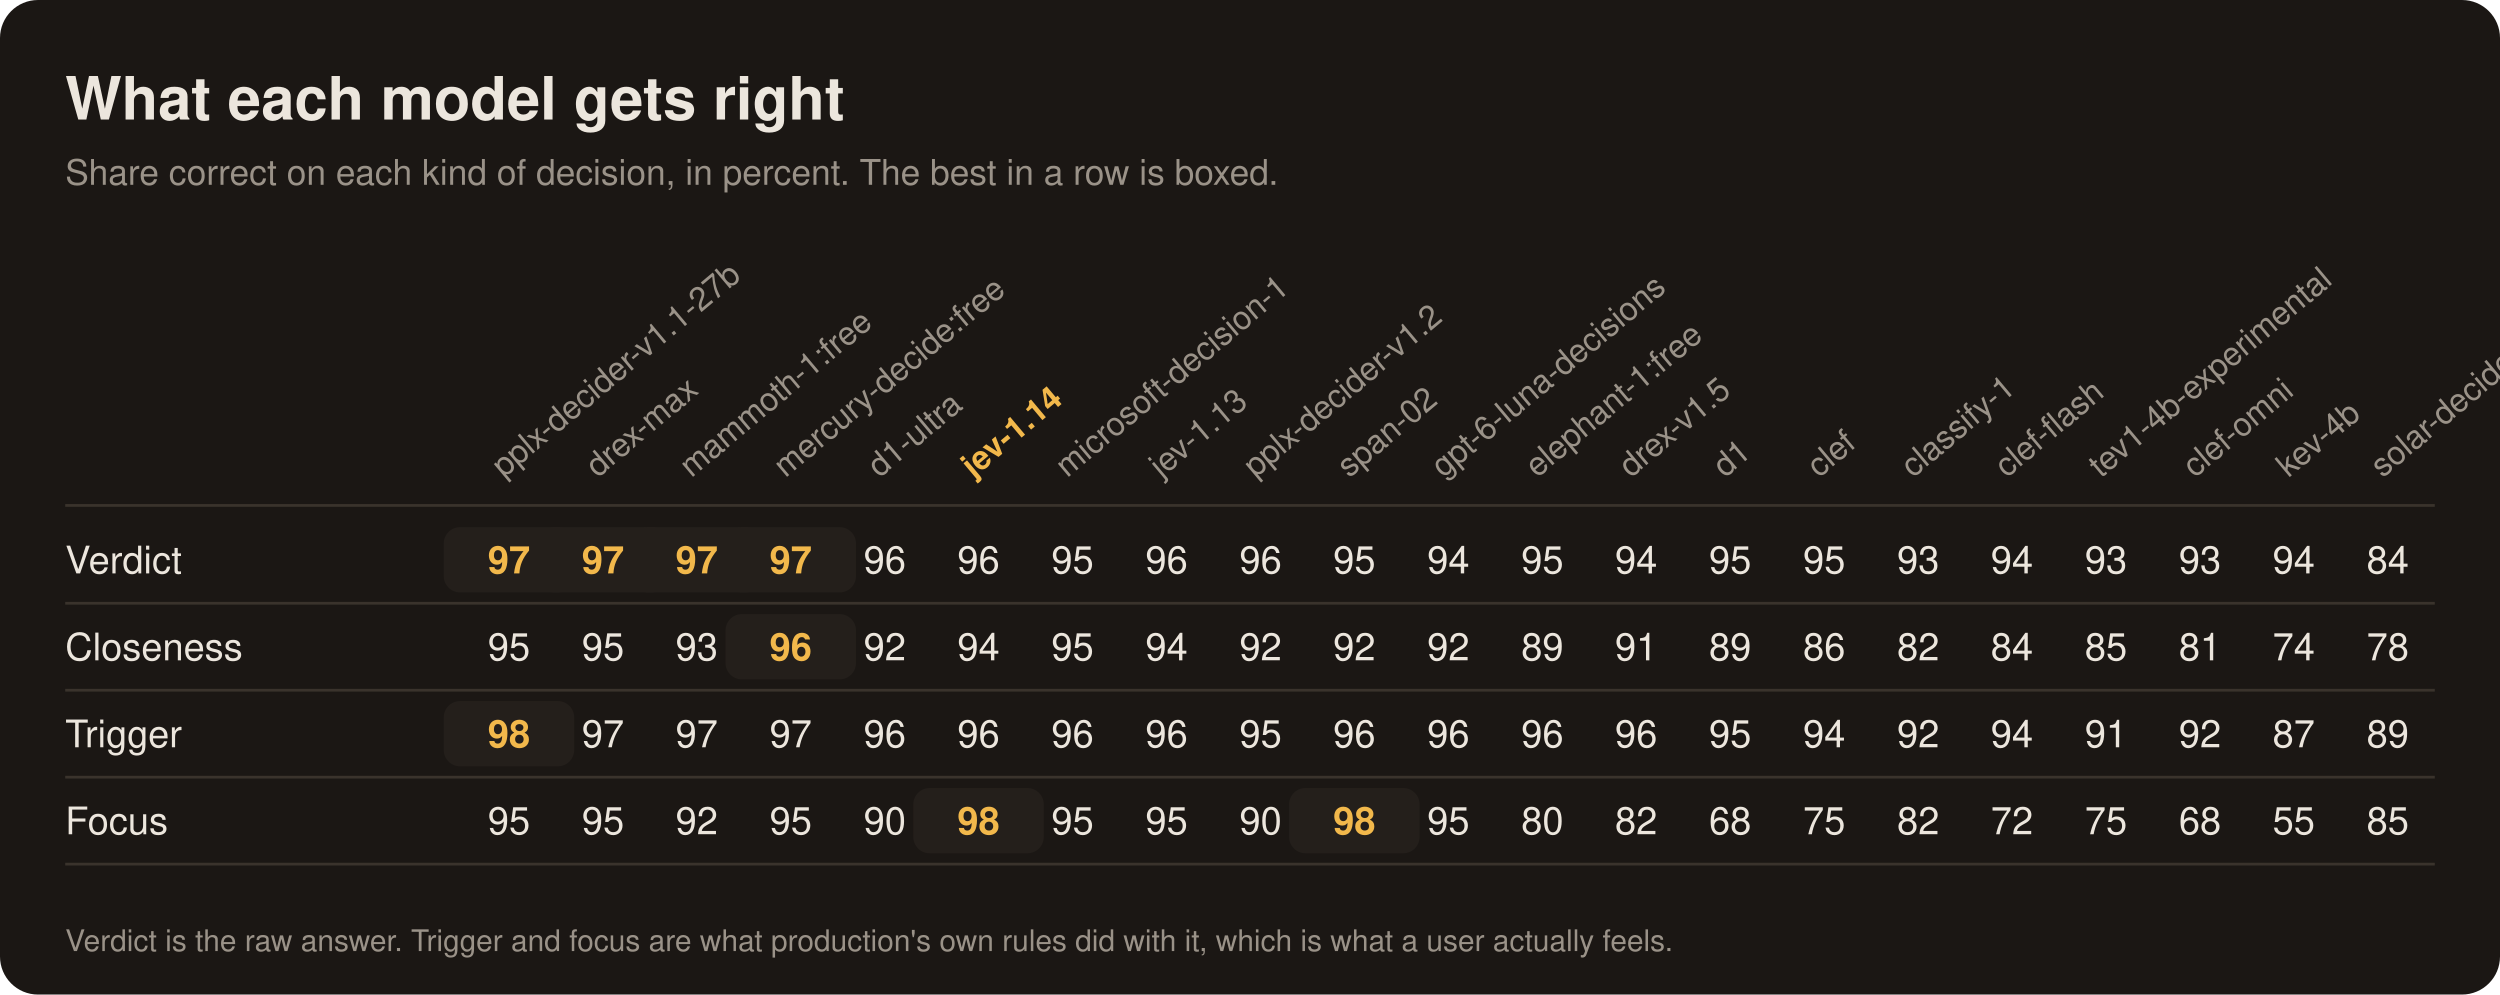
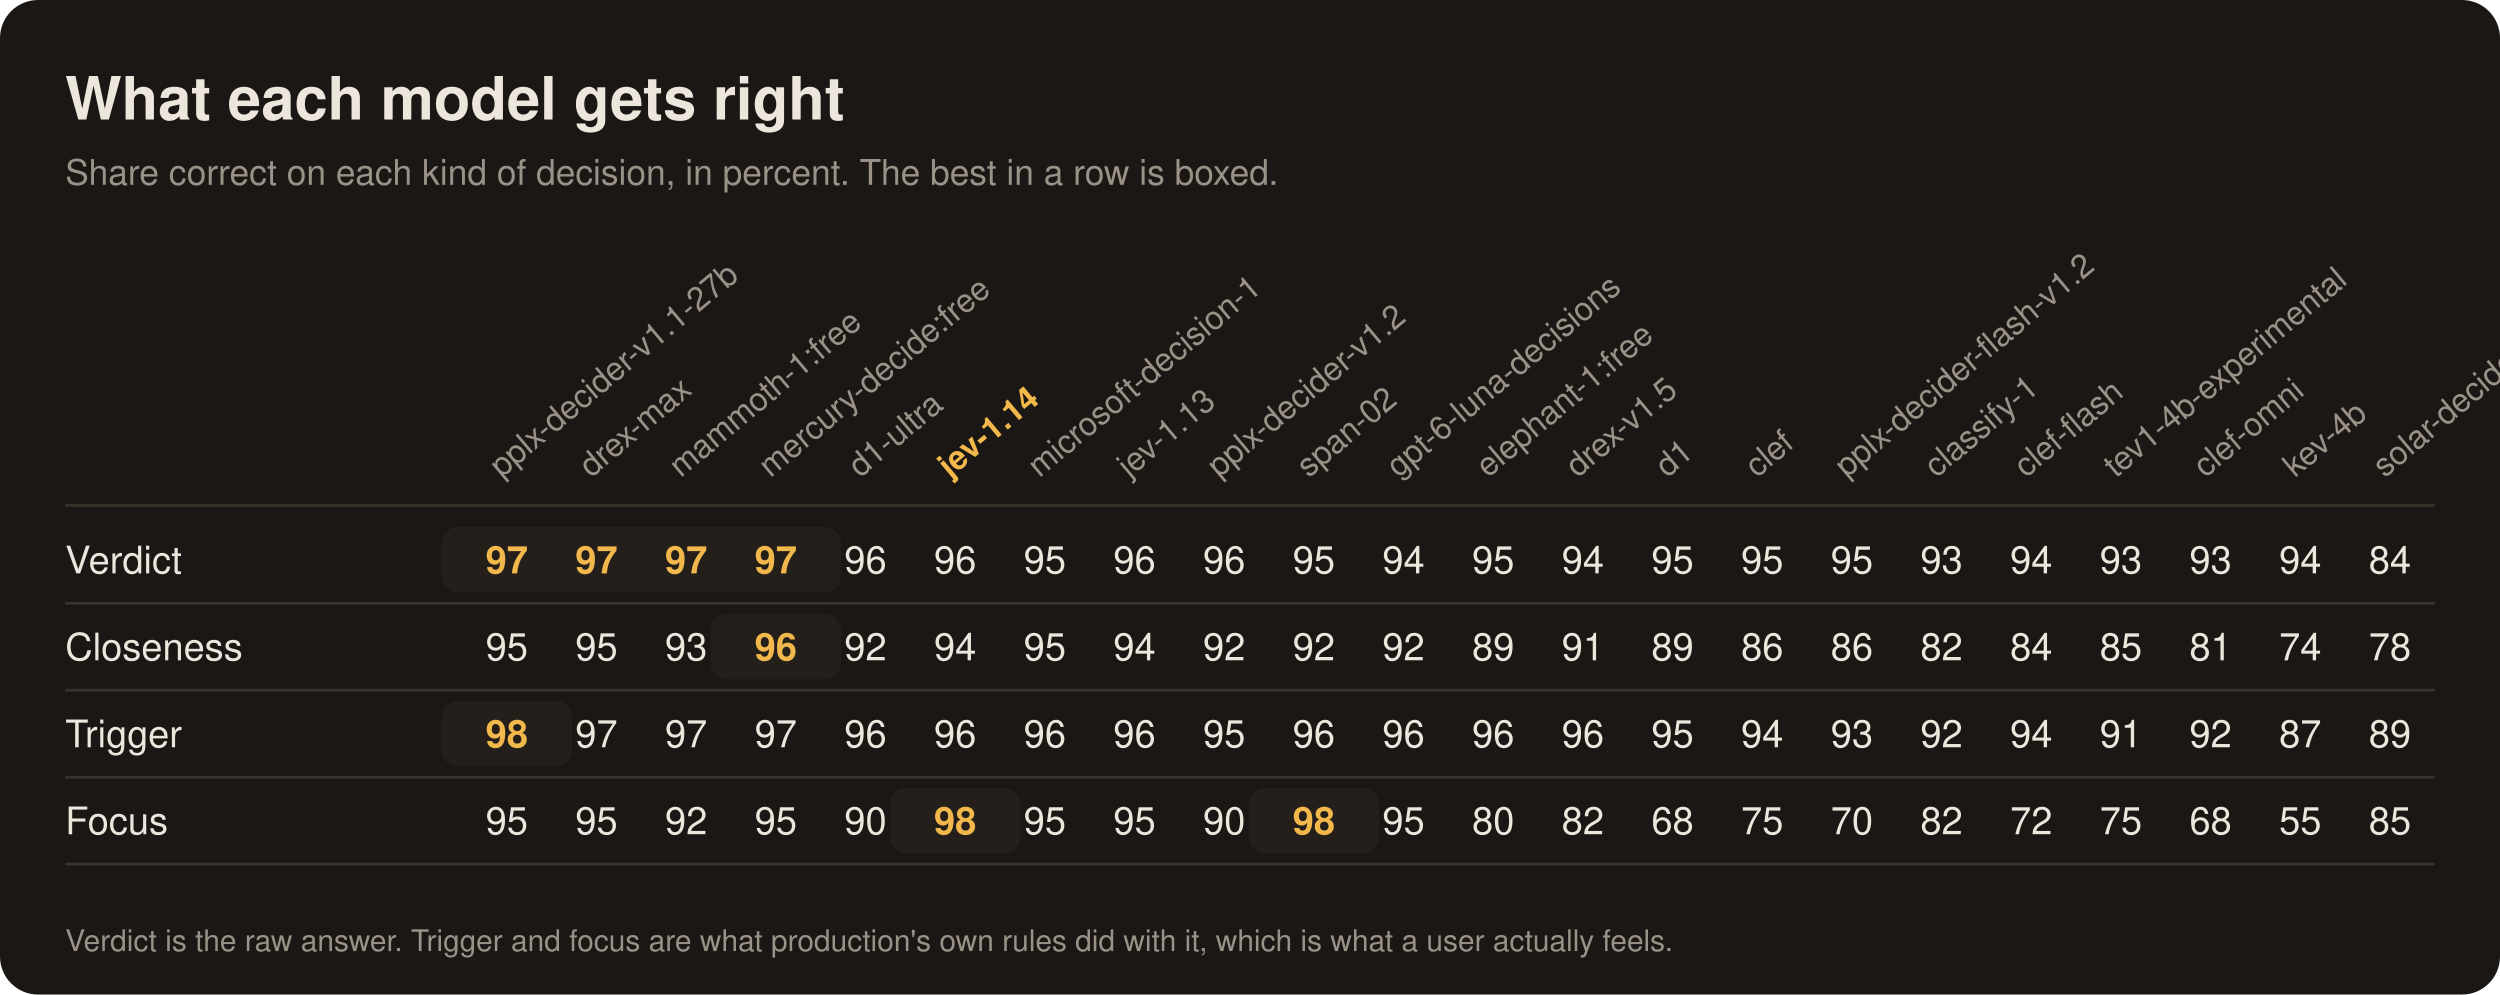
<svg xmlns="http://www.w3.org/2000/svg" viewBox="0 0 920 366" width="920" role="img" aria-label="What each model gets right" font-family="-apple-system,BlinkMacSystemFont,'Segoe UI',Helvetica,Arial,sans-serif">
  <rect width="920" height="366" rx="14" fill="#1b1714" />
  <text x="24.0" y="44.0" font-size="22" font-weight="700" fill="#ece6dd" text-anchor="start">What each model gets right</text>
  <text x="24.0" y="68.0" font-size="13" font-weight="400" fill="#9a9288" text-anchor="start">Share correct on each kind of decision, in percent. The best in a row is boxed.</text>
-   <text transform="translate(185.3 176.0) rotate(-40)" font-size="12" font-weight="500" fill="#9a9288">pplx-decider-v1.1-27b</text>
-   <text transform="translate(219.9 176.0) rotate(-40)" font-size="12" font-weight="500" fill="#9a9288">drex-max</text>
-   <text transform="translate(254.4 176.0) rotate(-40)" font-size="12" font-weight="500" fill="#9a9288">mammoth-1:free</text>
-   <text transform="translate(289.0 176.0) rotate(-40)" font-size="12" font-weight="500" fill="#9a9288">mercury-decide:free</text>
-   <text transform="translate(323.6 176.0) rotate(-40)" font-size="12" font-weight="500" fill="#9a9288">d1-ultra</text>
-   <text transform="translate(358.1 176.0) rotate(-40)" font-size="12" font-weight="700" fill="#f2b84b">jev-1.14</text>
-   <text transform="translate(392.7 176.0) rotate(-40)" font-size="12" font-weight="500" fill="#9a9288">microsoft-decision-1</text>
-   <text transform="translate(427.3 176.0) rotate(-40)" font-size="12" font-weight="500" fill="#9a9288">jev-1.13</text>
-   <text transform="translate(461.9 176.0) rotate(-40)" font-size="12" font-weight="500" fill="#9a9288">pplx-decider-v1.2</text>
-   <text transform="translate(496.4 176.0) rotate(-40)" font-size="12" font-weight="500" fill="#9a9288">span-02</text>
-   <text transform="translate(531.0 176.0) rotate(-40)" font-size="12" font-weight="500" fill="#9a9288">gpt-6-luna-decisions</text>
-   <text transform="translate(565.6 176.0) rotate(-40)" font-size="12" font-weight="500" fill="#9a9288">elephant-1:free</text>
-   <text transform="translate(600.1 176.0) rotate(-40)" font-size="12" font-weight="500" fill="#9a9288">drex-v1.5</text>
-   <text transform="translate(634.7 176.0) rotate(-40)" font-size="12" font-weight="500" fill="#9a9288">d1</text>
-   <text transform="translate(669.3 176.0) rotate(-40)" font-size="12" font-weight="500" fill="#9a9288">clef</text>
-   <text transform="translate(703.9 176.0) rotate(-40)" font-size="12" font-weight="500" fill="#9a9288">classify-1</text>
-   <text transform="translate(738.4 176.0) rotate(-40)" font-size="12" font-weight="500" fill="#9a9288">clef-flash</text>
-   <text transform="translate(773.0 176.0) rotate(-40)" font-size="12" font-weight="500" fill="#9a9288">tev1-4b-experimental</text>
-   <text transform="translate(807.6 176.0) rotate(-40)" font-size="12" font-weight="500" fill="#9a9288">clef-omni</text>
-   <text transform="translate(842.1 176.0) rotate(-40)" font-size="12" font-weight="500" fill="#9a9288">kev-4b</text>
-   <text transform="translate(876.7 176.0) rotate(-40)" font-size="12" font-weight="500" fill="#9a9288">solar-decide-flash</text>
+   <text transform="translate(184.5 176.0) rotate(-40)" font-size="12" font-weight="500" fill="#9a9288">pplx-decider-v1.1-27b</text>
+   <text transform="translate(217.5 176.0) rotate(-40)" font-size="12" font-weight="500" fill="#9a9288">drex-max</text>
+   <text transform="translate(250.5 176.0) rotate(-40)" font-size="12" font-weight="500" fill="#9a9288">mammoth-1:free</text>
+   <text transform="translate(283.5 176.0) rotate(-40)" font-size="12" font-weight="500" fill="#9a9288">mercury-decide:free</text>
+   <text transform="translate(316.5 176.0) rotate(-40)" font-size="12" font-weight="500" fill="#9a9288">d1-ultra</text>
+   <text transform="translate(349.5 176.0) rotate(-40)" font-size="12" font-weight="700" fill="#f2b84b">jev-1.14</text>
+   <text transform="translate(382.5 176.0) rotate(-40)" font-size="12" font-weight="500" fill="#9a9288">microsoft-decision-1</text>
+   <text transform="translate(415.5 176.0) rotate(-40)" font-size="12" font-weight="500" fill="#9a9288">jev-1.13</text>
+   <text transform="translate(448.5 176.0) rotate(-40)" font-size="12" font-weight="500" fill="#9a9288">pplx-decider-v1.2</text>
+   <text transform="translate(481.5 176.0) rotate(-40)" font-size="12" font-weight="500" fill="#9a9288">span-02</text>
+   <text transform="translate(514.5 176.0) rotate(-40)" font-size="12" font-weight="500" fill="#9a9288">gpt-6-luna-decisions</text>
+   <text transform="translate(547.5 176.0) rotate(-40)" font-size="12" font-weight="500" fill="#9a9288">elephant-1:free</text>
+   <text transform="translate(580.5 176.0) rotate(-40)" font-size="12" font-weight="500" fill="#9a9288">drex-v1.5</text>
+   <text transform="translate(613.5 176.0) rotate(-40)" font-size="12" font-weight="500" fill="#9a9288">d1</text>
+   <text transform="translate(646.5 176.0) rotate(-40)" font-size="12" font-weight="500" fill="#9a9288">clef</text>
+   <text transform="translate(679.5 176.0) rotate(-40)" font-size="12" font-weight="500" fill="#9a9288">pplx-decider-flash-v1.2</text>
+   <text transform="translate(712.5 176.0) rotate(-40)" font-size="12" font-weight="500" fill="#9a9288">classify-1</text>
+   <text transform="translate(745.5 176.0) rotate(-40)" font-size="12" font-weight="500" fill="#9a9288">clef-flash</text>
+   <text transform="translate(778.5 176.0) rotate(-40)" font-size="12" font-weight="500" fill="#9a9288">tev1-4b-experimental</text>
+   <text transform="translate(811.5 176.0) rotate(-40)" font-size="12" font-weight="500" fill="#9a9288">clef-omni</text>
+   <text transform="translate(844.5 176.0) rotate(-40)" font-size="12" font-weight="500" fill="#9a9288">kev-4b</text>
+   <text transform="translate(877.5 176.0) rotate(-40)" font-size="12" font-weight="500" fill="#9a9288">solar-decide-flash</text>
  <line x1="24.0" y1="186.0" x2="896.0" y2="186.0" stroke="#3a332c" stroke-width="1.0" />
  <text x="24.0" y="211.0" font-size="14" font-weight="500" fill="#ece6dd" text-anchor="start">Verdict</text>
-   <rect x="163.3" y="194.0" width="48.0" height="24.0" rx="6.0" fill="#241f1b" />
-   <text x="187.3" y="211.0" font-size="14" font-weight="700" fill="#f2b84b" text-anchor="middle">97</text>
-   <rect x="197.9" y="194.0" width="48.0" height="24.0" rx="6.0" fill="#241f1b" />
-   <text x="221.9" y="211.0" font-size="14" font-weight="700" fill="#f2b84b" text-anchor="middle">97</text>
-   <rect x="232.4" y="194.0" width="48.0" height="24.0" rx="6.0" fill="#241f1b" />
-   <text x="256.4" y="211.0" font-size="14" font-weight="700" fill="#f2b84b" text-anchor="middle">97</text>
-   <rect x="267.0" y="194.0" width="48.0" height="24.0" rx="6.0" fill="#241f1b" />
-   <text x="291.0" y="211.0" font-size="14" font-weight="700" fill="#f2b84b" text-anchor="middle">97</text>
-   <text x="325.6" y="211.0" font-size="14" font-weight="400" fill="#ece6dd" text-anchor="middle">96</text>
-   <text x="360.1" y="211.0" font-size="14" font-weight="400" fill="#ece6dd" text-anchor="middle">96</text>
-   <text x="394.7" y="211.0" font-size="14" font-weight="400" fill="#ece6dd" text-anchor="middle">95</text>
-   <text x="429.3" y="211.0" font-size="14" font-weight="400" fill="#ece6dd" text-anchor="middle">96</text>
-   <text x="463.9" y="211.0" font-size="14" font-weight="400" fill="#ece6dd" text-anchor="middle">96</text>
-   <text x="498.4" y="211.0" font-size="14" font-weight="400" fill="#ece6dd" text-anchor="middle">95</text>
-   <text x="533.0" y="211.0" font-size="14" font-weight="400" fill="#ece6dd" text-anchor="middle">94</text>
-   <text x="567.6" y="211.0" font-size="14" font-weight="400" fill="#ece6dd" text-anchor="middle">95</text>
-   <text x="602.1" y="211.0" font-size="14" font-weight="400" fill="#ece6dd" text-anchor="middle">94</text>
-   <text x="636.7" y="211.0" font-size="14" font-weight="400" fill="#ece6dd" text-anchor="middle">95</text>
-   <text x="671.3" y="211.0" font-size="14" font-weight="400" fill="#ece6dd" text-anchor="middle">95</text>
-   <text x="705.9" y="211.0" font-size="14" font-weight="400" fill="#ece6dd" text-anchor="middle">93</text>
-   <text x="740.4" y="211.0" font-size="14" font-weight="400" fill="#ece6dd" text-anchor="middle">94</text>
-   <text x="775.0" y="211.0" font-size="14" font-weight="400" fill="#ece6dd" text-anchor="middle">93</text>
-   <text x="809.6" y="211.0" font-size="14" font-weight="400" fill="#ece6dd" text-anchor="middle">93</text>
-   <text x="844.1" y="211.0" font-size="14" font-weight="400" fill="#ece6dd" text-anchor="middle">94</text>
-   <text x="878.7" y="211.0" font-size="14" font-weight="400" fill="#ece6dd" text-anchor="middle">84</text>
+   <rect x="162.5" y="194.0" width="48.0" height="24.0" rx="6.0" fill="#241f1b" />
+   <text x="186.5" y="211.0" font-size="14" font-weight="700" fill="#f2b84b" text-anchor="middle">97</text>
+   <rect x="195.5" y="194.0" width="48.0" height="24.0" rx="6.0" fill="#241f1b" />
+   <text x="219.5" y="211.0" font-size="14" font-weight="700" fill="#f2b84b" text-anchor="middle">97</text>
+   <rect x="228.5" y="194.0" width="48.0" height="24.0" rx="6.0" fill="#241f1b" />
+   <text x="252.5" y="211.0" font-size="14" font-weight="700" fill="#f2b84b" text-anchor="middle">97</text>
+   <rect x="261.5" y="194.0" width="48.0" height="24.0" rx="6.0" fill="#241f1b" />
+   <text x="285.5" y="211.0" font-size="14" font-weight="700" fill="#f2b84b" text-anchor="middle">97</text>
+   <text x="318.5" y="211.0" font-size="14" font-weight="400" fill="#ece6dd" text-anchor="middle">96</text>
+   <text x="351.5" y="211.0" font-size="14" font-weight="400" fill="#ece6dd" text-anchor="middle">96</text>
+   <text x="384.5" y="211.0" font-size="14" font-weight="400" fill="#ece6dd" text-anchor="middle">95</text>
+   <text x="417.5" y="211.0" font-size="14" font-weight="400" fill="#ece6dd" text-anchor="middle">96</text>
+   <text x="450.5" y="211.0" font-size="14" font-weight="400" fill="#ece6dd" text-anchor="middle">96</text>
+   <text x="483.5" y="211.0" font-size="14" font-weight="400" fill="#ece6dd" text-anchor="middle">95</text>
+   <text x="516.5" y="211.0" font-size="14" font-weight="400" fill="#ece6dd" text-anchor="middle">94</text>
+   <text x="549.5" y="211.0" font-size="14" font-weight="400" fill="#ece6dd" text-anchor="middle">95</text>
+   <text x="582.5" y="211.0" font-size="14" font-weight="400" fill="#ece6dd" text-anchor="middle">94</text>
+   <text x="615.5" y="211.0" font-size="14" font-weight="400" fill="#ece6dd" text-anchor="middle">95</text>
+   <text x="648.5" y="211.0" font-size="14" font-weight="400" fill="#ece6dd" text-anchor="middle">95</text>
+   <text x="681.5" y="211.0" font-size="14" font-weight="400" fill="#ece6dd" text-anchor="middle">95</text>
+   <text x="714.5" y="211.0" font-size="14" font-weight="400" fill="#ece6dd" text-anchor="middle">93</text>
+   <text x="747.5" y="211.0" font-size="14" font-weight="400" fill="#ece6dd" text-anchor="middle">94</text>
+   <text x="780.5" y="211.0" font-size="14" font-weight="400" fill="#ece6dd" text-anchor="middle">93</text>
+   <text x="813.5" y="211.0" font-size="14" font-weight="400" fill="#ece6dd" text-anchor="middle">93</text>
+   <text x="846.5" y="211.0" font-size="14" font-weight="400" fill="#ece6dd" text-anchor="middle">94</text>
+   <text x="879.5" y="211.0" font-size="14" font-weight="400" fill="#ece6dd" text-anchor="middle">84</text>
  <line x1="24.0" y1="222.0" x2="896.0" y2="222.0" stroke="#3a332c" stroke-width="1.0" />
  <text x="24.0" y="243.0" font-size="14" font-weight="500" fill="#ece6dd" text-anchor="start">Closeness</text>
-   <text x="187.3" y="243.0" font-size="14" font-weight="400" fill="#ece6dd" text-anchor="middle">95</text>
-   <text x="221.9" y="243.0" font-size="14" font-weight="400" fill="#ece6dd" text-anchor="middle">95</text>
-   <text x="256.4" y="243.0" font-size="14" font-weight="400" fill="#ece6dd" text-anchor="middle">93</text>
-   <rect x="267.0" y="226.0" width="48.0" height="24.0" rx="6.0" fill="#241f1b" />
-   <text x="291.0" y="243.0" font-size="14" font-weight="700" fill="#f2b84b" text-anchor="middle">96</text>
-   <text x="325.6" y="243.0" font-size="14" font-weight="400" fill="#ece6dd" text-anchor="middle">92</text>
-   <text x="360.1" y="243.0" font-size="14" font-weight="400" fill="#ece6dd" text-anchor="middle">94</text>
-   <text x="394.7" y="243.0" font-size="14" font-weight="400" fill="#ece6dd" text-anchor="middle">95</text>
-   <text x="429.3" y="243.0" font-size="14" font-weight="400" fill="#ece6dd" text-anchor="middle">94</text>
-   <text x="463.9" y="243.0" font-size="14" font-weight="400" fill="#ece6dd" text-anchor="middle">92</text>
-   <text x="498.4" y="243.0" font-size="14" font-weight="400" fill="#ece6dd" text-anchor="middle">92</text>
-   <text x="533.0" y="243.0" font-size="14" font-weight="400" fill="#ece6dd" text-anchor="middle">92</text>
-   <text x="567.6" y="243.0" font-size="14" font-weight="400" fill="#ece6dd" text-anchor="middle">89</text>
-   <text x="602.1" y="243.0" font-size="14" font-weight="400" fill="#ece6dd" text-anchor="middle">91</text>
-   <text x="636.7" y="243.0" font-size="14" font-weight="400" fill="#ece6dd" text-anchor="middle">89</text>
-   <text x="671.3" y="243.0" font-size="14" font-weight="400" fill="#ece6dd" text-anchor="middle">86</text>
-   <text x="705.9" y="243.0" font-size="14" font-weight="400" fill="#ece6dd" text-anchor="middle">82</text>
-   <text x="740.4" y="243.0" font-size="14" font-weight="400" fill="#ece6dd" text-anchor="middle">84</text>
-   <text x="775.0" y="243.0" font-size="14" font-weight="400" fill="#ece6dd" text-anchor="middle">85</text>
-   <text x="809.6" y="243.0" font-size="14" font-weight="400" fill="#ece6dd" text-anchor="middle">81</text>
-   <text x="844.1" y="243.0" font-size="14" font-weight="400" fill="#ece6dd" text-anchor="middle">74</text>
-   <text x="878.7" y="243.0" font-size="14" font-weight="400" fill="#ece6dd" text-anchor="middle">78</text>
+   <text x="186.5" y="243.0" font-size="14" font-weight="400" fill="#ece6dd" text-anchor="middle">95</text>
+   <text x="219.5" y="243.0" font-size="14" font-weight="400" fill="#ece6dd" text-anchor="middle">95</text>
+   <text x="252.5" y="243.0" font-size="14" font-weight="400" fill="#ece6dd" text-anchor="middle">93</text>
+   <rect x="261.5" y="226.0" width="48.0" height="24.0" rx="6.0" fill="#241f1b" />
+   <text x="285.5" y="243.0" font-size="14" font-weight="700" fill="#f2b84b" text-anchor="middle">96</text>
+   <text x="318.5" y="243.0" font-size="14" font-weight="400" fill="#ece6dd" text-anchor="middle">92</text>
+   <text x="351.5" y="243.0" font-size="14" font-weight="400" fill="#ece6dd" text-anchor="middle">94</text>
+   <text x="384.5" y="243.0" font-size="14" font-weight="400" fill="#ece6dd" text-anchor="middle">95</text>
+   <text x="417.5" y="243.0" font-size="14" font-weight="400" fill="#ece6dd" text-anchor="middle">94</text>
+   <text x="450.5" y="243.0" font-size="14" font-weight="400" fill="#ece6dd" text-anchor="middle">92</text>
+   <text x="483.5" y="243.0" font-size="14" font-weight="400" fill="#ece6dd" text-anchor="middle">92</text>
+   <text x="516.5" y="243.0" font-size="14" font-weight="400" fill="#ece6dd" text-anchor="middle">92</text>
+   <text x="549.5" y="243.0" font-size="14" font-weight="400" fill="#ece6dd" text-anchor="middle">89</text>
+   <text x="582.5" y="243.0" font-size="14" font-weight="400" fill="#ece6dd" text-anchor="middle">91</text>
+   <text x="615.5" y="243.0" font-size="14" font-weight="400" fill="#ece6dd" text-anchor="middle">89</text>
+   <text x="648.5" y="243.0" font-size="14" font-weight="400" fill="#ece6dd" text-anchor="middle">86</text>
+   <text x="681.5" y="243.0" font-size="14" font-weight="400" fill="#ece6dd" text-anchor="middle">86</text>
+   <text x="714.5" y="243.0" font-size="14" font-weight="400" fill="#ece6dd" text-anchor="middle">82</text>
+   <text x="747.5" y="243.0" font-size="14" font-weight="400" fill="#ece6dd" text-anchor="middle">84</text>
+   <text x="780.5" y="243.0" font-size="14" font-weight="400" fill="#ece6dd" text-anchor="middle">85</text>
+   <text x="813.5" y="243.0" font-size="14" font-weight="400" fill="#ece6dd" text-anchor="middle">81</text>
+   <text x="846.5" y="243.0" font-size="14" font-weight="400" fill="#ece6dd" text-anchor="middle">74</text>
+   <text x="879.5" y="243.0" font-size="14" font-weight="400" fill="#ece6dd" text-anchor="middle">78</text>
  <line x1="24.0" y1="254.0" x2="896.0" y2="254.0" stroke="#3a332c" stroke-width="1.0" />
  <text x="24.0" y="275.0" font-size="14" font-weight="500" fill="#ece6dd" text-anchor="start">Trigger</text>
-   <rect x="163.3" y="258.0" width="48.0" height="24.0" rx="6.0" fill="#241f1b" />
-   <text x="187.3" y="275.0" font-size="14" font-weight="700" fill="#f2b84b" text-anchor="middle">98</text>
-   <text x="221.9" y="275.0" font-size="14" font-weight="400" fill="#ece6dd" text-anchor="middle">97</text>
-   <text x="256.4" y="275.0" font-size="14" font-weight="400" fill="#ece6dd" text-anchor="middle">97</text>
-   <text x="291.0" y="275.0" font-size="14" font-weight="400" fill="#ece6dd" text-anchor="middle">97</text>
-   <text x="325.6" y="275.0" font-size="14" font-weight="400" fill="#ece6dd" text-anchor="middle">96</text>
-   <text x="360.1" y="275.0" font-size="14" font-weight="400" fill="#ece6dd" text-anchor="middle">96</text>
-   <text x="394.7" y="275.0" font-size="14" font-weight="400" fill="#ece6dd" text-anchor="middle">96</text>
-   <text x="429.3" y="275.0" font-size="14" font-weight="400" fill="#ece6dd" text-anchor="middle">96</text>
-   <text x="463.9" y="275.0" font-size="14" font-weight="400" fill="#ece6dd" text-anchor="middle">95</text>
-   <text x="498.4" y="275.0" font-size="14" font-weight="400" fill="#ece6dd" text-anchor="middle">96</text>
-   <text x="533.0" y="275.0" font-size="14" font-weight="400" fill="#ece6dd" text-anchor="middle">96</text>
-   <text x="567.6" y="275.0" font-size="14" font-weight="400" fill="#ece6dd" text-anchor="middle">96</text>
-   <text x="602.1" y="275.0" font-size="14" font-weight="400" fill="#ece6dd" text-anchor="middle">96</text>
-   <text x="636.7" y="275.0" font-size="14" font-weight="400" fill="#ece6dd" text-anchor="middle">95</text>
-   <text x="671.3" y="275.0" font-size="14" font-weight="400" fill="#ece6dd" text-anchor="middle">94</text>
-   <text x="705.9" y="275.0" font-size="14" font-weight="400" fill="#ece6dd" text-anchor="middle">92</text>
-   <text x="740.4" y="275.0" font-size="14" font-weight="400" fill="#ece6dd" text-anchor="middle">94</text>
-   <text x="775.0" y="275.0" font-size="14" font-weight="400" fill="#ece6dd" text-anchor="middle">91</text>
-   <text x="809.6" y="275.0" font-size="14" font-weight="400" fill="#ece6dd" text-anchor="middle">92</text>
-   <text x="844.1" y="275.0" font-size="14" font-weight="400" fill="#ece6dd" text-anchor="middle">87</text>
-   <text x="878.7" y="275.0" font-size="14" font-weight="400" fill="#ece6dd" text-anchor="middle">89</text>
+   <rect x="162.5" y="258.0" width="48.0" height="24.0" rx="6.0" fill="#241f1b" />
+   <text x="186.5" y="275.0" font-size="14" font-weight="700" fill="#f2b84b" text-anchor="middle">98</text>
+   <text x="219.5" y="275.0" font-size="14" font-weight="400" fill="#ece6dd" text-anchor="middle">97</text>
+   <text x="252.5" y="275.0" font-size="14" font-weight="400" fill="#ece6dd" text-anchor="middle">97</text>
+   <text x="285.5" y="275.0" font-size="14" font-weight="400" fill="#ece6dd" text-anchor="middle">97</text>
+   <text x="318.5" y="275.0" font-size="14" font-weight="400" fill="#ece6dd" text-anchor="middle">96</text>
+   <text x="351.5" y="275.0" font-size="14" font-weight="400" fill="#ece6dd" text-anchor="middle">96</text>
+   <text x="384.5" y="275.0" font-size="14" font-weight="400" fill="#ece6dd" text-anchor="middle">96</text>
+   <text x="417.5" y="275.0" font-size="14" font-weight="400" fill="#ece6dd" text-anchor="middle">96</text>
+   <text x="450.5" y="275.0" font-size="14" font-weight="400" fill="#ece6dd" text-anchor="middle">95</text>
+   <text x="483.5" y="275.0" font-size="14" font-weight="400" fill="#ece6dd" text-anchor="middle">96</text>
+   <text x="516.5" y="275.0" font-size="14" font-weight="400" fill="#ece6dd" text-anchor="middle">96</text>
+   <text x="549.5" y="275.0" font-size="14" font-weight="400" fill="#ece6dd" text-anchor="middle">96</text>
+   <text x="582.5" y="275.0" font-size="14" font-weight="400" fill="#ece6dd" text-anchor="middle">96</text>
+   <text x="615.5" y="275.0" font-size="14" font-weight="400" fill="#ece6dd" text-anchor="middle">95</text>
+   <text x="648.5" y="275.0" font-size="14" font-weight="400" fill="#ece6dd" text-anchor="middle">94</text>
+   <text x="681.5" y="275.0" font-size="14" font-weight="400" fill="#ece6dd" text-anchor="middle">93</text>
+   <text x="714.5" y="275.0" font-size="14" font-weight="400" fill="#ece6dd" text-anchor="middle">92</text>
+   <text x="747.5" y="275.0" font-size="14" font-weight="400" fill="#ece6dd" text-anchor="middle">94</text>
+   <text x="780.5" y="275.0" font-size="14" font-weight="400" fill="#ece6dd" text-anchor="middle">91</text>
+   <text x="813.5" y="275.0" font-size="14" font-weight="400" fill="#ece6dd" text-anchor="middle">92</text>
+   <text x="846.5" y="275.0" font-size="14" font-weight="400" fill="#ece6dd" text-anchor="middle">87</text>
+   <text x="879.5" y="275.0" font-size="14" font-weight="400" fill="#ece6dd" text-anchor="middle">89</text>
  <line x1="24.0" y1="286.0" x2="896.0" y2="286.0" stroke="#3a332c" stroke-width="1.0" />
  <text x="24.0" y="307.0" font-size="14" font-weight="500" fill="#ece6dd" text-anchor="start">Focus</text>
-   <text x="187.3" y="307.0" font-size="14" font-weight="400" fill="#ece6dd" text-anchor="middle">95</text>
-   <text x="221.9" y="307.0" font-size="14" font-weight="400" fill="#ece6dd" text-anchor="middle">95</text>
-   <text x="256.4" y="307.0" font-size="14" font-weight="400" fill="#ece6dd" text-anchor="middle">92</text>
-   <text x="291.0" y="307.0" font-size="14" font-weight="400" fill="#ece6dd" text-anchor="middle">95</text>
-   <text x="325.6" y="307.0" font-size="14" font-weight="400" fill="#ece6dd" text-anchor="middle">90</text>
-   <rect x="336.1" y="290.0" width="48.0" height="24.0" rx="6.0" fill="#241f1b" />
-   <text x="360.1" y="307.0" font-size="14" font-weight="700" fill="#f2b84b" text-anchor="middle">98</text>
-   <text x="394.7" y="307.0" font-size="14" font-weight="400" fill="#ece6dd" text-anchor="middle">95</text>
-   <text x="429.3" y="307.0" font-size="14" font-weight="400" fill="#ece6dd" text-anchor="middle">95</text>
-   <text x="463.9" y="307.0" font-size="14" font-weight="400" fill="#ece6dd" text-anchor="middle">90</text>
-   <rect x="474.4" y="290.0" width="48.0" height="24.0" rx="6.0" fill="#241f1b" />
-   <text x="498.4" y="307.0" font-size="14" font-weight="700" fill="#f2b84b" text-anchor="middle">98</text>
-   <text x="533.0" y="307.0" font-size="14" font-weight="400" fill="#ece6dd" text-anchor="middle">95</text>
-   <text x="567.6" y="307.0" font-size="14" font-weight="400" fill="#ece6dd" text-anchor="middle">80</text>
-   <text x="602.1" y="307.0" font-size="14" font-weight="400" fill="#ece6dd" text-anchor="middle">82</text>
-   <text x="636.7" y="307.0" font-size="14" font-weight="400" fill="#ece6dd" text-anchor="middle">68</text>
-   <text x="671.3" y="307.0" font-size="14" font-weight="400" fill="#ece6dd" text-anchor="middle">75</text>
-   <text x="705.9" y="307.0" font-size="14" font-weight="400" fill="#ece6dd" text-anchor="middle">82</text>
-   <text x="740.4" y="307.0" font-size="14" font-weight="400" fill="#ece6dd" text-anchor="middle">72</text>
-   <text x="775.0" y="307.0" font-size="14" font-weight="400" fill="#ece6dd" text-anchor="middle">75</text>
-   <text x="809.6" y="307.0" font-size="14" font-weight="400" fill="#ece6dd" text-anchor="middle">68</text>
-   <text x="844.1" y="307.0" font-size="14" font-weight="400" fill="#ece6dd" text-anchor="middle">55</text>
-   <text x="878.7" y="307.0" font-size="14" font-weight="400" fill="#ece6dd" text-anchor="middle">85</text>
+   <text x="186.5" y="307.0" font-size="14" font-weight="400" fill="#ece6dd" text-anchor="middle">95</text>
+   <text x="219.5" y="307.0" font-size="14" font-weight="400" fill="#ece6dd" text-anchor="middle">95</text>
+   <text x="252.5" y="307.0" font-size="14" font-weight="400" fill="#ece6dd" text-anchor="middle">92</text>
+   <text x="285.5" y="307.0" font-size="14" font-weight="400" fill="#ece6dd" text-anchor="middle">95</text>
+   <text x="318.5" y="307.0" font-size="14" font-weight="400" fill="#ece6dd" text-anchor="middle">90</text>
+   <rect x="327.5" y="290.0" width="48.0" height="24.0" rx="6.0" fill="#241f1b" />
+   <text x="351.5" y="307.0" font-size="14" font-weight="700" fill="#f2b84b" text-anchor="middle">98</text>
+   <text x="384.5" y="307.0" font-size="14" font-weight="400" fill="#ece6dd" text-anchor="middle">95</text>
+   <text x="417.5" y="307.0" font-size="14" font-weight="400" fill="#ece6dd" text-anchor="middle">95</text>
+   <text x="450.5" y="307.0" font-size="14" font-weight="400" fill="#ece6dd" text-anchor="middle">90</text>
+   <rect x="459.5" y="290.0" width="48.0" height="24.0" rx="6.0" fill="#241f1b" />
+   <text x="483.5" y="307.0" font-size="14" font-weight="700" fill="#f2b84b" text-anchor="middle">98</text>
+   <text x="516.5" y="307.0" font-size="14" font-weight="400" fill="#ece6dd" text-anchor="middle">95</text>
+   <text x="549.5" y="307.0" font-size="14" font-weight="400" fill="#ece6dd" text-anchor="middle">80</text>
+   <text x="582.5" y="307.0" font-size="14" font-weight="400" fill="#ece6dd" text-anchor="middle">82</text>
+   <text x="615.5" y="307.0" font-size="14" font-weight="400" fill="#ece6dd" text-anchor="middle">68</text>
+   <text x="648.5" y="307.0" font-size="14" font-weight="400" fill="#ece6dd" text-anchor="middle">75</text>
+   <text x="681.5" y="307.0" font-size="14" font-weight="400" fill="#ece6dd" text-anchor="middle">70</text>
+   <text x="714.5" y="307.0" font-size="14" font-weight="400" fill="#ece6dd" text-anchor="middle">82</text>
+   <text x="747.5" y="307.0" font-size="14" font-weight="400" fill="#ece6dd" text-anchor="middle">72</text>
+   <text x="780.5" y="307.0" font-size="14" font-weight="400" fill="#ece6dd" text-anchor="middle">75</text>
+   <text x="813.5" y="307.0" font-size="14" font-weight="400" fill="#ece6dd" text-anchor="middle">68</text>
+   <text x="846.5" y="307.0" font-size="14" font-weight="400" fill="#ece6dd" text-anchor="middle">55</text>
+   <text x="879.5" y="307.0" font-size="14" font-weight="400" fill="#ece6dd" text-anchor="middle">85</text>
  <line x1="24.0" y1="318.0" x2="896.0" y2="318.0" stroke="#3a332c" stroke-width="1.0" />
  <text x="24.0" y="350.0" font-size="11" font-weight="400" fill="#9a9288" text-anchor="start">Verdict is the raw answer. Trigger and focus are what production's own rules did with it, which is what a user actually feels.</text>
</svg>
